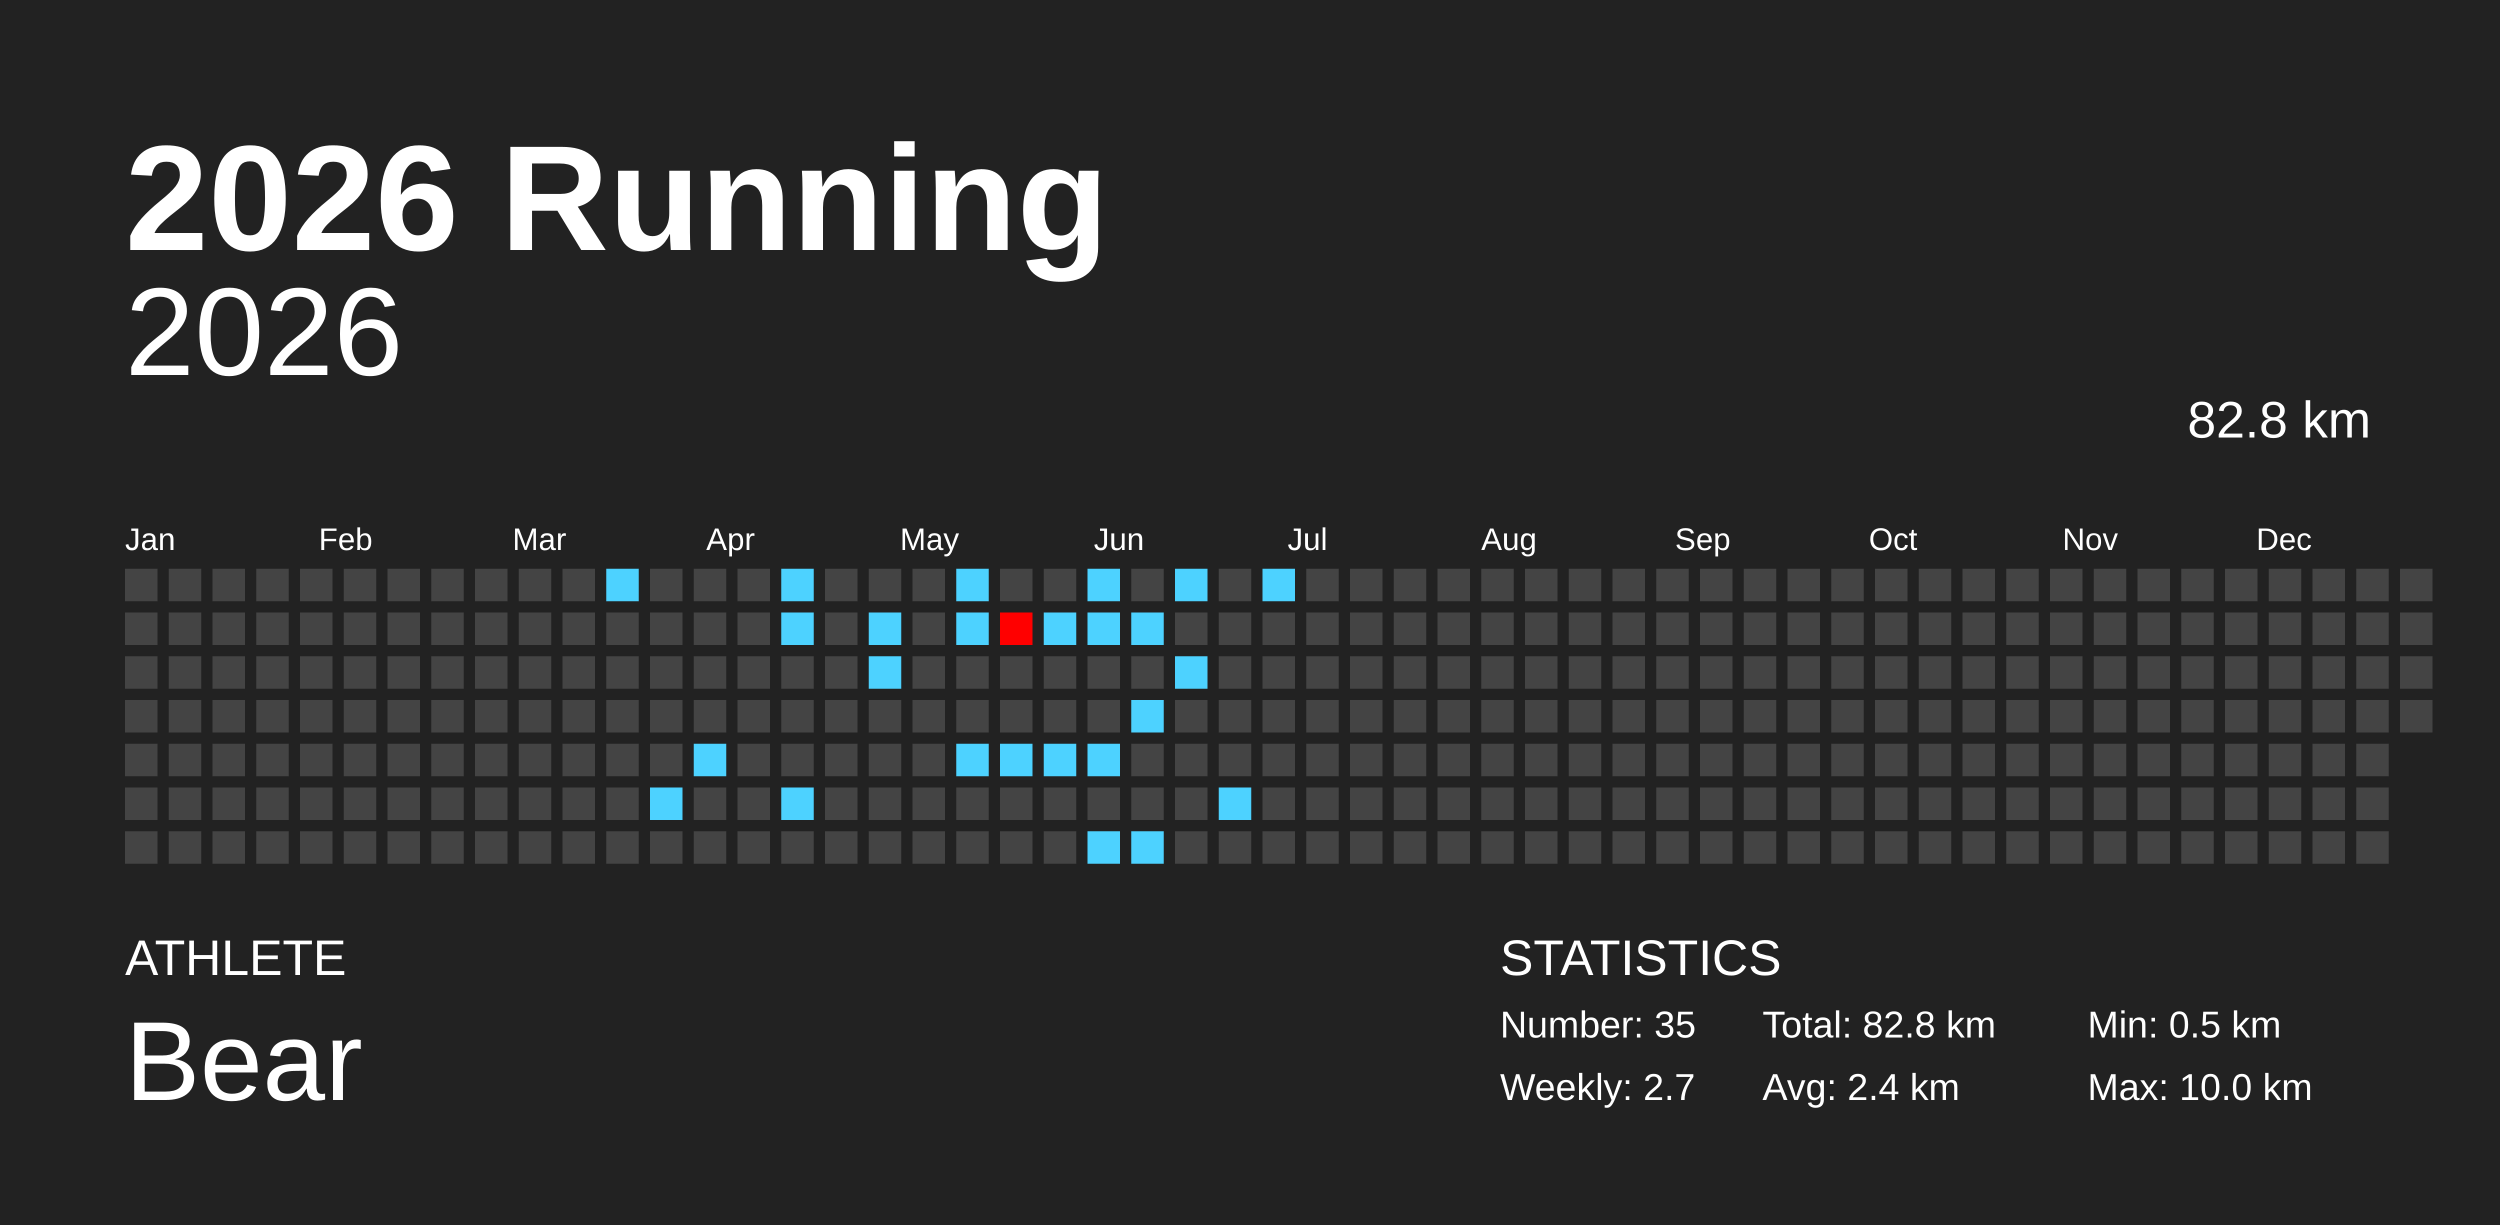
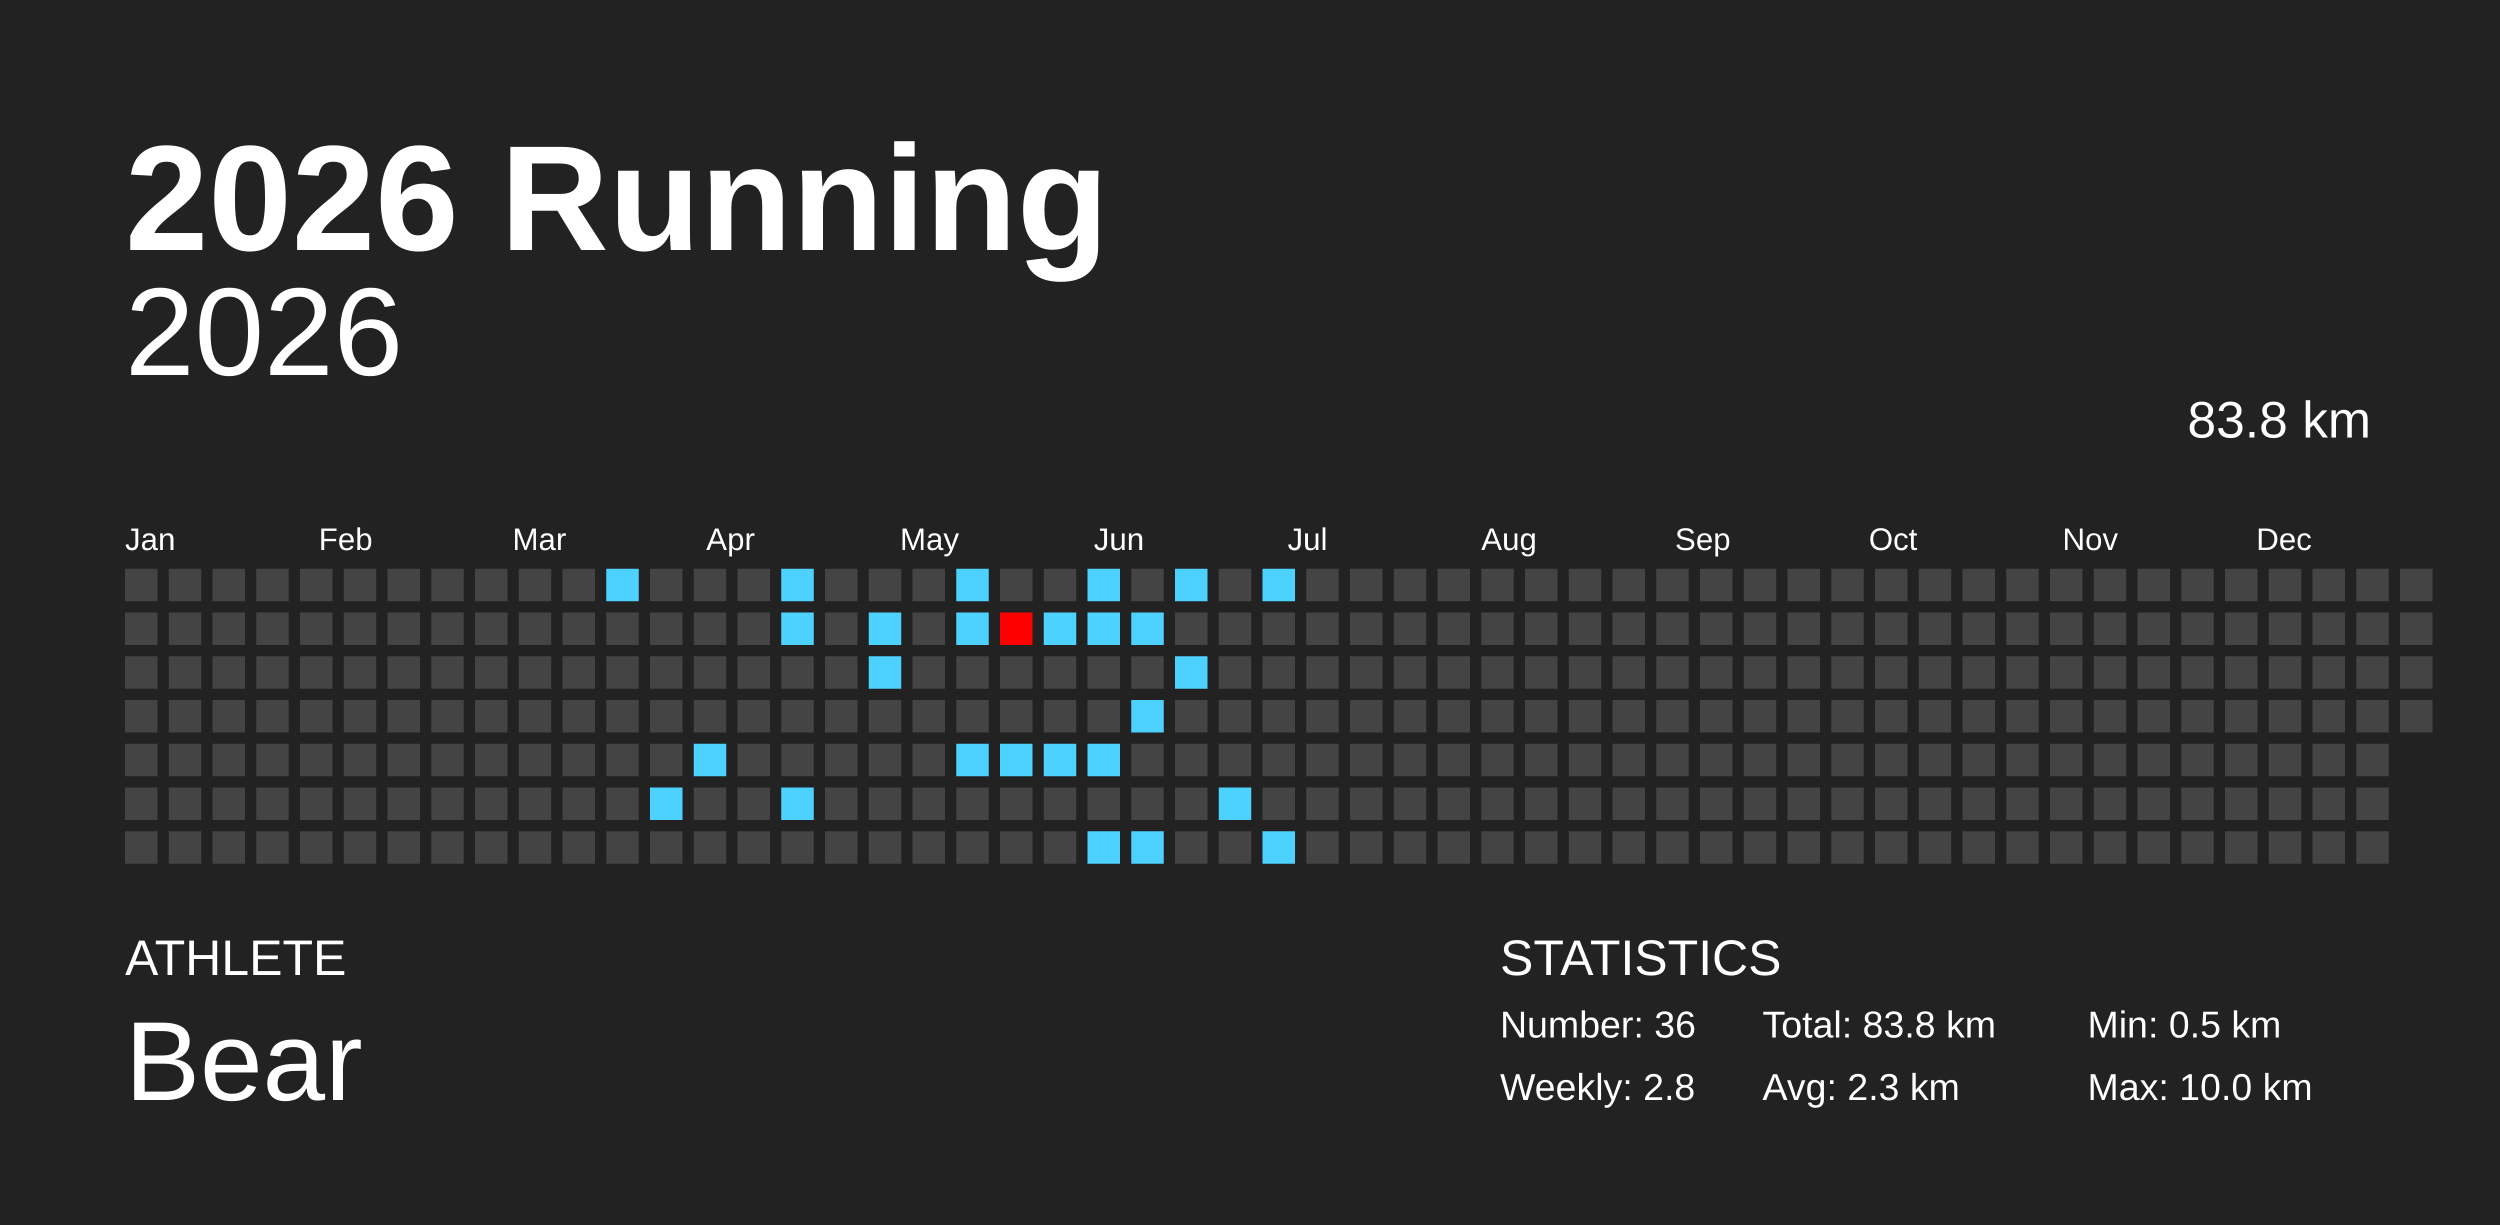
<svg xmlns="http://www.w3.org/2000/svg" baseProfile="full" height="98mm" version="1.1" viewBox="0,0,200,98" width="200mm">
  <defs />
  <rect fill="#222222" height="98" width="200" x="0" y="0" />
  <text fill="#FFFFFF" style="font-size:12px; font-family:Arial; font-weight:bold;" x="10" y="20">2026 Running</text>
  <text fill="#FFFFFF" style="font-size:4px; font-family:Arial" x="10" y="78">ATHLETE</text>
  <text fill="#FFFFFF" style="font-size:9px; font-family:Arial" x="10" y="88">Bear</text>
  <text fill="#FFFFFF" style="font-size:4px; font-family:Arial" x="120" y="78">STATISTICS</text>
-   <text fill="#FFFFFF" style="font-size:3px; font-family:Arial" x="120" y="83">Number: 35</text>
-   <text fill="#FFFFFF" style="font-size:3px; font-family:Arial" x="120" y="88">Weekly: 2.7</text>
-   <text fill="#FFFFFF" style="font-size:3px; font-family:Arial" x="141" y="83">Total: 82.8 km</text>
-   <text fill="#FFFFFF" style="font-size:3px; font-family:Arial" x="141" y="88">Avg: 2.4 km</text>
+   <text fill="#FFFFFF" style="font-size:3px; font-family:Arial" x="120" y="83">Number: 36</text>
+   <text fill="#FFFFFF" style="font-size:3px; font-family:Arial" x="120" y="88">Weekly: 2.8</text>
+   <text fill="#FFFFFF" style="font-size:3px; font-family:Arial" x="141" y="83">Total: 83.8 km</text>
+   <text fill="#FFFFFF" style="font-size:3px; font-family:Arial" x="141" y="88">Avg: 2.3 km</text>
  <text fill="#FFFFFF" style="font-size:3px; font-family:Arial" x="167" y="83">Min: 0.5 km</text>
  <text fill="#FFFFFF" style="font-size:3px; font-family:Arial" x="167" y="88">Max: 10.0 km</text>
  <text alignment-baseline="hanging" fill="#FFFFFF" style="font-size:10.0px; font-family:Arial;" x="10" y="30">2026</text>
-   <text alignment-baseline="hanging" fill="#FFFFFF" style="font-size:4.125px; font-family:Arial;" x="175" y="35">82.8 km</text>
+   <text alignment-baseline="hanging" fill="#FFFFFF" style="font-size:4.125px; font-family:Arial;" x="175" y="35">83.8 km</text>
  <text fill="#FFFFFF" style="font-size:2.5px; font-family:Arial" x="10.0" y="44">Jan</text>
  <text fill="#FFFFFF" style="font-size:2.5px; font-family:Arial" x="25.5" y="44">Feb</text>
  <text fill="#FFFFFF" style="font-size:2.5px; font-family:Arial" x="41.0" y="44">Mar</text>
  <text fill="#FFFFFF" style="font-size:2.5px; font-family:Arial" x="56.5" y="44">Apr</text>
  <text fill="#FFFFFF" style="font-size:2.5px; font-family:Arial" x="72.0" y="44">May</text>
  <text fill="#FFFFFF" style="font-size:2.5px; font-family:Arial" x="87.5" y="44">Jun</text>
  <text fill="#FFFFFF" style="font-size:2.5px; font-family:Arial" x="103.0" y="44">Jul</text>
  <text fill="#FFFFFF" style="font-size:2.5px; font-family:Arial" x="118.5" y="44">Aug</text>
  <text fill="#FFFFFF" style="font-size:2.5px; font-family:Arial" x="134.0" y="44">Sep</text>
  <text fill="#FFFFFF" style="font-size:2.5px; font-family:Arial" x="149.5" y="44">Oct</text>
  <text fill="#FFFFFF" style="font-size:2.5px; font-family:Arial" x="165.0" y="44">Nov</text>
  <text fill="#FFFFFF" style="font-size:2.5px; font-family:Arial" x="180.5" y="44">Dec</text>
  <rect fill="#444444" height="2.6" width="2.6" x="10.0" y="45.5" />
  <rect fill="#444444" height="2.6" width="2.6" x="10.0" y="49.0" />
  <rect fill="#444444" height="2.6" width="2.6" x="10.0" y="52.5" />
  <rect fill="#444444" height="2.6" width="2.6" x="10.0" y="56.0" />
  <rect fill="#444444" height="2.6" width="2.6" x="10.0" y="59.5" />
  <rect fill="#444444" height="2.6" width="2.6" x="10.0" y="63.0" />
  <rect fill="#444444" height="2.6" width="2.6" x="10.0" y="66.5" />
  <rect fill="#444444" height="2.6" width="2.6" x="13.5" y="45.5" />
  <rect fill="#444444" height="2.6" width="2.6" x="13.5" y="49.0" />
  <rect fill="#444444" height="2.6" width="2.6" x="13.5" y="52.5" />
  <rect fill="#444444" height="2.6" width="2.6" x="13.5" y="56.0" />
  <rect fill="#444444" height="2.6" width="2.6" x="13.5" y="59.5" />
  <rect fill="#444444" height="2.6" width="2.6" x="13.5" y="63.0" />
  <rect fill="#444444" height="2.6" width="2.6" x="13.5" y="66.5" />
  <rect fill="#444444" height="2.6" width="2.6" x="17.0" y="45.5" />
  <rect fill="#444444" height="2.6" width="2.6" x="17.0" y="49.0" />
  <rect fill="#444444" height="2.6" width="2.6" x="17.0" y="52.5" />
  <rect fill="#444444" height="2.6" width="2.6" x="17.0" y="56.0" />
  <rect fill="#444444" height="2.6" width="2.6" x="17.0" y="59.5" />
  <rect fill="#444444" height="2.6" width="2.6" x="17.0" y="63.0" />
  <rect fill="#444444" height="2.6" width="2.6" x="17.0" y="66.5" />
  <rect fill="#444444" height="2.6" width="2.6" x="20.5" y="45.5" />
  <rect fill="#444444" height="2.6" width="2.6" x="20.5" y="49.0" />
  <rect fill="#444444" height="2.6" width="2.6" x="20.5" y="52.5" />
  <rect fill="#444444" height="2.6" width="2.6" x="20.5" y="56.0" />
  <rect fill="#444444" height="2.6" width="2.6" x="20.5" y="59.5" />
  <rect fill="#444444" height="2.6" width="2.6" x="20.5" y="63.0" />
  <rect fill="#444444" height="2.6" width="2.6" x="20.5" y="66.5" />
  <rect fill="#444444" height="2.6" width="2.6" x="24.0" y="45.5" />
  <rect fill="#444444" height="2.6" width="2.6" x="24.0" y="49.0" />
  <rect fill="#444444" height="2.6" width="2.6" x="24.0" y="52.5" />
  <rect fill="#444444" height="2.6" width="2.6" x="24.0" y="56.0" />
  <rect fill="#444444" height="2.6" width="2.6" x="24.0" y="59.5" />
  <rect fill="#444444" height="2.6" width="2.6" x="24.0" y="63.0" />
  <rect fill="#444444" height="2.6" width="2.6" x="24.0" y="66.5" />
  <rect fill="#444444" height="2.6" width="2.6" x="27.5" y="45.5" />
  <rect fill="#444444" height="2.6" width="2.6" x="27.5" y="49.0" />
  <rect fill="#444444" height="2.6" width="2.6" x="27.5" y="52.5" />
  <rect fill="#444444" height="2.6" width="2.6" x="27.5" y="56.0" />
  <rect fill="#444444" height="2.6" width="2.6" x="27.5" y="59.5" />
  <rect fill="#444444" height="2.6" width="2.6" x="27.5" y="63.0" />
  <rect fill="#444444" height="2.6" width="2.6" x="27.5" y="66.5" />
  <rect fill="#444444" height="2.6" width="2.6" x="31.0" y="45.5" />
  <rect fill="#444444" height="2.6" width="2.6" x="31.0" y="49.0" />
  <rect fill="#444444" height="2.6" width="2.6" x="31.0" y="52.5" />
  <rect fill="#444444" height="2.6" width="2.6" x="31.0" y="56.0" />
  <rect fill="#444444" height="2.6" width="2.6" x="31.0" y="59.5" />
  <rect fill="#444444" height="2.6" width="2.6" x="31.0" y="63.0" />
  <rect fill="#444444" height="2.6" width="2.6" x="31.0" y="66.5" />
  <rect fill="#444444" height="2.6" width="2.6" x="34.5" y="45.5" />
  <rect fill="#444444" height="2.6" width="2.6" x="34.5" y="49.0" />
  <rect fill="#444444" height="2.6" width="2.6" x="34.5" y="52.5" />
  <rect fill="#444444" height="2.6" width="2.6" x="34.5" y="56.0" />
  <rect fill="#444444" height="2.6" width="2.6" x="34.5" y="59.5" />
  <rect fill="#444444" height="2.6" width="2.6" x="34.5" y="63.0" />
  <rect fill="#444444" height="2.6" width="2.6" x="34.5" y="66.5" />
  <rect fill="#444444" height="2.6" width="2.6" x="38.0" y="45.5" />
  <rect fill="#444444" height="2.6" width="2.6" x="38.0" y="49.0" />
  <rect fill="#444444" height="2.6" width="2.6" x="38.0" y="52.5" />
  <rect fill="#444444" height="2.6" width="2.6" x="38.0" y="56.0" />
  <rect fill="#444444" height="2.6" width="2.6" x="38.0" y="59.5" />
  <rect fill="#444444" height="2.6" width="2.6" x="38.0" y="63.0" />
  <rect fill="#444444" height="2.6" width="2.6" x="38.0" y="66.5" />
  <rect fill="#444444" height="2.6" width="2.6" x="41.5" y="45.5" />
  <rect fill="#444444" height="2.6" width="2.6" x="41.5" y="49.0" />
  <rect fill="#444444" height="2.6" width="2.6" x="41.5" y="52.5" />
  <rect fill="#444444" height="2.6" width="2.6" x="41.5" y="56.0" />
  <rect fill="#444444" height="2.6" width="2.6" x="41.5" y="59.5" />
  <rect fill="#444444" height="2.6" width="2.6" x="41.5" y="63.0" />
  <rect fill="#444444" height="2.6" width="2.6" x="41.5" y="66.5" />
  <rect fill="#444444" height="2.6" width="2.6" x="45.0" y="45.5" />
  <rect fill="#444444" height="2.6" width="2.6" x="45.0" y="49.0" />
  <rect fill="#444444" height="2.6" width="2.6" x="45.0" y="52.5" />
  <rect fill="#444444" height="2.6" width="2.6" x="45.0" y="56.0" />
  <rect fill="#444444" height="2.6" width="2.6" x="45.0" y="59.5" />
  <rect fill="#444444" height="2.6" width="2.6" x="45.0" y="63.0" />
  <rect fill="#444444" height="2.6" width="2.6" x="45.0" y="66.5" />
  <rect fill="#4dd2ff" height="2.6" width="2.6" x="48.5" y="45.5" />
  <rect fill="#444444" height="2.6" width="2.6" x="48.5" y="49.0" />
  <rect fill="#444444" height="2.6" width="2.6" x="48.5" y="52.5" />
  <rect fill="#444444" height="2.6" width="2.6" x="48.5" y="56.0" />
  <rect fill="#444444" height="2.6" width="2.6" x="48.5" y="59.5" />
  <rect fill="#444444" height="2.6" width="2.6" x="48.5" y="63.0" />
  <rect fill="#444444" height="2.6" width="2.6" x="48.5" y="66.5" />
  <rect fill="#444444" height="2.6" width="2.6" x="52.0" y="45.5" />
  <rect fill="#444444" height="2.6" width="2.6" x="52.0" y="49.0" />
  <rect fill="#444444" height="2.6" width="2.6" x="52.0" y="52.5" />
  <rect fill="#444444" height="2.6" width="2.6" x="52.0" y="56.0" />
  <rect fill="#444444" height="2.6" width="2.6" x="52.0" y="59.5" />
  <rect fill="#4dd2ff" height="2.6" width="2.6" x="52.0" y="63.0" />
  <rect fill="#444444" height="2.6" width="2.6" x="52.0" y="66.5" />
  <rect fill="#444444" height="2.6" width="2.6" x="55.5" y="45.5" />
  <rect fill="#444444" height="2.6" width="2.6" x="55.5" y="49.0" />
  <rect fill="#444444" height="2.6" width="2.6" x="55.5" y="52.5" />
  <rect fill="#444444" height="2.6" width="2.6" x="55.5" y="56.0" />
  <rect fill="#4dd2ff" height="2.6" width="2.6" x="55.5" y="59.5" />
  <rect fill="#444444" height="2.6" width="2.6" x="55.5" y="63.0" />
  <rect fill="#444444" height="2.6" width="2.6" x="55.5" y="66.5" />
  <rect fill="#444444" height="2.6" width="2.6" x="59.0" y="45.5" />
  <rect fill="#444444" height="2.6" width="2.6" x="59.0" y="49.0" />
  <rect fill="#444444" height="2.6" width="2.6" x="59.0" y="52.5" />
  <rect fill="#444444" height="2.6" width="2.6" x="59.0" y="56.0" />
  <rect fill="#444444" height="2.6" width="2.6" x="59.0" y="59.5" />
  <rect fill="#444444" height="2.6" width="2.6" x="59.0" y="63.0" />
  <rect fill="#444444" height="2.6" width="2.6" x="59.0" y="66.5" />
  <rect fill="#4dd2ff" height="2.6" width="2.6" x="62.5" y="45.5" />
  <rect fill="#4dd2ff" height="2.6" width="2.6" x="62.5" y="49.0" />
  <rect fill="#444444" height="2.6" width="2.6" x="62.5" y="52.5" />
  <rect fill="#444444" height="2.6" width="2.6" x="62.5" y="56.0" />
  <rect fill="#444444" height="2.6" width="2.6" x="62.5" y="59.5" />
  <rect fill="#4dd2ff" height="2.6" width="2.6" x="62.5" y="63.0" />
  <rect fill="#444444" height="2.6" width="2.6" x="62.5" y="66.5" />
  <rect fill="#444444" height="2.6" width="2.6" x="66.0" y="45.5" />
  <rect fill="#444444" height="2.6" width="2.6" x="66.0" y="49.0" />
  <rect fill="#444444" height="2.6" width="2.6" x="66.0" y="52.5" />
  <rect fill="#444444" height="2.6" width="2.6" x="66.0" y="56.0" />
  <rect fill="#444444" height="2.6" width="2.6" x="66.0" y="59.5" />
  <rect fill="#444444" height="2.6" width="2.6" x="66.0" y="63.0" />
  <rect fill="#444444" height="2.6" width="2.6" x="66.0" y="66.5" />
  <rect fill="#444444" height="2.6" width="2.6" x="69.5" y="45.5" />
  <rect fill="#4dd2ff" height="2.6" width="2.6" x="69.5" y="49.0" />
  <rect fill="#4dd2ff" height="2.6" width="2.6" x="69.5" y="52.5" />
  <rect fill="#444444" height="2.6" width="2.6" x="69.5" y="56.0" />
  <rect fill="#444444" height="2.6" width="2.6" x="69.5" y="59.5" />
  <rect fill="#444444" height="2.6" width="2.6" x="69.5" y="63.0" />
  <rect fill="#444444" height="2.6" width="2.6" x="69.5" y="66.5" />
  <rect fill="#444444" height="2.6" width="2.6" x="73.0" y="45.5" />
  <rect fill="#444444" height="2.6" width="2.6" x="73.0" y="49.0" />
  <rect fill="#444444" height="2.6" width="2.6" x="73.0" y="52.5" />
  <rect fill="#444444" height="2.6" width="2.6" x="73.0" y="56.0" />
  <rect fill="#444444" height="2.6" width="2.6" x="73.0" y="59.5" />
  <rect fill="#444444" height="2.6" width="2.6" x="73.0" y="63.0" />
  <rect fill="#444444" height="2.6" width="2.6" x="73.0" y="66.5" />
  <rect fill="#4dd2ff" height="2.6" width="2.6" x="76.5" y="45.5" />
  <rect fill="#4dd2ff" height="2.6" width="2.6" x="76.5" y="49.0" />
  <rect fill="#444444" height="2.6" width="2.6" x="76.5" y="52.5" />
  <rect fill="#444444" height="2.6" width="2.6" x="76.5" y="56.0" />
  <rect fill="#4dd2ff" height="2.6" width="2.6" x="76.5" y="59.5" />
  <rect fill="#444444" height="2.6" width="2.6" x="76.5" y="63.0" />
  <rect fill="#444444" height="2.6" width="2.6" x="76.5" y="66.5" />
  <rect fill="#444444" height="2.6" width="2.6" x="80.0" y="45.5" />
  <rect fill="#ff0000" height="2.6" width="2.6" x="80.0" y="49.0" />
  <rect fill="#444444" height="2.6" width="2.6" x="80.0" y="52.5" />
  <rect fill="#444444" height="2.6" width="2.6" x="80.0" y="56.0" />
  <rect fill="#4dd2ff" height="2.6" width="2.6" x="80.0" y="59.5" />
  <rect fill="#444444" height="2.6" width="2.6" x="80.0" y="63.0" />
  <rect fill="#444444" height="2.6" width="2.6" x="80.0" y="66.5" />
  <rect fill="#444444" height="2.6" width="2.6" x="83.5" y="45.5" />
  <rect fill="#4dd2ff" height="2.6" width="2.6" x="83.5" y="49.0" />
  <rect fill="#444444" height="2.6" width="2.6" x="83.5" y="52.5" />
  <rect fill="#444444" height="2.6" width="2.6" x="83.5" y="56.0" />
  <rect fill="#4dd2ff" height="2.6" width="2.6" x="83.5" y="59.5" />
  <rect fill="#444444" height="2.6" width="2.6" x="83.5" y="63.0" />
  <rect fill="#444444" height="2.6" width="2.6" x="83.5" y="66.5" />
  <rect fill="#4dd2ff" height="2.6" width="2.6" x="87.0" y="45.5" />
  <rect fill="#4dd2ff" height="2.6" width="2.6" x="87.0" y="49.0" />
  <rect fill="#444444" height="2.6" width="2.6" x="87.0" y="52.5" />
  <rect fill="#444444" height="2.6" width="2.6" x="87.0" y="56.0" />
  <rect fill="#4dd2ff" height="2.6" width="2.6" x="87.0" y="59.5" />
  <rect fill="#444444" height="2.6" width="2.6" x="87.0" y="63.0" />
  <rect fill="#4dd2ff" height="2.6" width="2.6" x="87.0" y="66.5" />
  <rect fill="#444444" height="2.6" width="2.6" x="90.5" y="45.5" />
  <rect fill="#4dd2ff" height="2.6" width="2.6" x="90.5" y="49.0" />
  <rect fill="#444444" height="2.6" width="2.6" x="90.5" y="52.5" />
  <rect fill="#4dd2ff" height="2.6" width="2.6" x="90.5" y="56.0" />
  <rect fill="#444444" height="2.6" width="2.6" x="90.5" y="59.5" />
  <rect fill="#444444" height="2.6" width="2.6" x="90.5" y="63.0" />
  <rect fill="#4dd2ff" height="2.6" width="2.6" x="90.5" y="66.5" />
  <rect fill="#4dd2ff" height="2.6" width="2.6" x="94.0" y="45.5" />
  <rect fill="#444444" height="2.6" width="2.6" x="94.0" y="49.0" />
  <rect fill="#4dd2ff" height="2.6" width="2.6" x="94.0" y="52.5" />
  <rect fill="#444444" height="2.6" width="2.6" x="94.0" y="56.0" />
  <rect fill="#444444" height="2.6" width="2.6" x="94.0" y="59.5" />
  <rect fill="#444444" height="2.6" width="2.6" x="94.0" y="63.0" />
  <rect fill="#444444" height="2.6" width="2.6" x="94.0" y="66.5" />
  <rect fill="#444444" height="2.6" width="2.6" x="97.5" y="45.5" />
  <rect fill="#444444" height="2.6" width="2.6" x="97.5" y="49.0" />
  <rect fill="#444444" height="2.6" width="2.6" x="97.5" y="52.5" />
  <rect fill="#444444" height="2.6" width="2.6" x="97.5" y="56.0" />
  <rect fill="#444444" height="2.6" width="2.6" x="97.5" y="59.5" />
  <rect fill="#4dd2ff" height="2.6" width="2.6" x="97.5" y="63.0" />
  <rect fill="#444444" height="2.6" width="2.6" x="97.5" y="66.5" />
  <rect fill="#4dd2ff" height="2.6" width="2.6" x="101.0" y="45.5" />
  <rect fill="#444444" height="2.6" width="2.6" x="101.0" y="49.0" />
  <rect fill="#444444" height="2.6" width="2.6" x="101.0" y="52.5" />
  <rect fill="#444444" height="2.6" width="2.6" x="101.0" y="56.0" />
  <rect fill="#444444" height="2.6" width="2.6" x="101.0" y="59.5" />
  <rect fill="#444444" height="2.6" width="2.6" x="101.0" y="63.0" />
-   <rect fill="#444444" height="2.6" width="2.6" x="101.0" y="66.5" />
+   <rect fill="#4dd2ff" height="2.6" width="2.6" x="101.0" y="66.5" />
  <rect fill="#444444" height="2.6" width="2.6" x="104.5" y="45.5" />
  <rect fill="#444444" height="2.6" width="2.6" x="104.5" y="49.0" />
  <rect fill="#444444" height="2.6" width="2.6" x="104.5" y="52.5" />
  <rect fill="#444444" height="2.6" width="2.6" x="104.5" y="56.0" />
  <rect fill="#444444" height="2.6" width="2.6" x="104.5" y="59.5" />
  <rect fill="#444444" height="2.6" width="2.6" x="104.5" y="63.0" />
  <rect fill="#444444" height="2.6" width="2.6" x="104.5" y="66.5" />
  <rect fill="#444444" height="2.6" width="2.6" x="108.0" y="45.5" />
  <rect fill="#444444" height="2.6" width="2.6" x="108.0" y="49.0" />
  <rect fill="#444444" height="2.6" width="2.6" x="108.0" y="52.5" />
  <rect fill="#444444" height="2.6" width="2.6" x="108.0" y="56.0" />
  <rect fill="#444444" height="2.6" width="2.6" x="108.0" y="59.5" />
  <rect fill="#444444" height="2.6" width="2.6" x="108.0" y="63.0" />
  <rect fill="#444444" height="2.6" width="2.6" x="108.0" y="66.5" />
  <rect fill="#444444" height="2.6" width="2.6" x="111.5" y="45.5" />
  <rect fill="#444444" height="2.6" width="2.6" x="111.5" y="49.0" />
  <rect fill="#444444" height="2.6" width="2.6" x="111.5" y="52.5" />
  <rect fill="#444444" height="2.6" width="2.6" x="111.5" y="56.0" />
  <rect fill="#444444" height="2.6" width="2.6" x="111.5" y="59.5" />
  <rect fill="#444444" height="2.6" width="2.6" x="111.5" y="63.0" />
  <rect fill="#444444" height="2.6" width="2.6" x="111.5" y="66.5" />
  <rect fill="#444444" height="2.6" width="2.6" x="115.0" y="45.5" />
  <rect fill="#444444" height="2.6" width="2.6" x="115.0" y="49.0" />
  <rect fill="#444444" height="2.6" width="2.6" x="115.0" y="52.5" />
  <rect fill="#444444" height="2.6" width="2.6" x="115.0" y="56.0" />
  <rect fill="#444444" height="2.6" width="2.6" x="115.0" y="59.5" />
  <rect fill="#444444" height="2.6" width="2.6" x="115.0" y="63.0" />
  <rect fill="#444444" height="2.6" width="2.6" x="115.0" y="66.5" />
  <rect fill="#444444" height="2.6" width="2.6" x="118.5" y="45.5" />
  <rect fill="#444444" height="2.6" width="2.6" x="118.5" y="49.0" />
  <rect fill="#444444" height="2.6" width="2.6" x="118.5" y="52.5" />
  <rect fill="#444444" height="2.6" width="2.6" x="118.5" y="56.0" />
  <rect fill="#444444" height="2.6" width="2.6" x="118.5" y="59.5" />
  <rect fill="#444444" height="2.6" width="2.6" x="118.5" y="63.0" />
  <rect fill="#444444" height="2.6" width="2.6" x="118.5" y="66.5" />
  <rect fill="#444444" height="2.6" width="2.6" x="122.0" y="45.5" />
  <rect fill="#444444" height="2.6" width="2.6" x="122.0" y="49.0" />
  <rect fill="#444444" height="2.6" width="2.6" x="122.0" y="52.5" />
  <rect fill="#444444" height="2.6" width="2.6" x="122.0" y="56.0" />
  <rect fill="#444444" height="2.6" width="2.6" x="122.0" y="59.5" />
  <rect fill="#444444" height="2.6" width="2.6" x="122.0" y="63.0" />
  <rect fill="#444444" height="2.6" width="2.6" x="122.0" y="66.5" />
  <rect fill="#444444" height="2.6" width="2.6" x="125.5" y="45.5" />
  <rect fill="#444444" height="2.6" width="2.6" x="125.5" y="49.0" />
  <rect fill="#444444" height="2.6" width="2.6" x="125.5" y="52.5" />
  <rect fill="#444444" height="2.6" width="2.6" x="125.5" y="56.0" />
  <rect fill="#444444" height="2.6" width="2.6" x="125.5" y="59.5" />
  <rect fill="#444444" height="2.6" width="2.6" x="125.5" y="63.0" />
  <rect fill="#444444" height="2.6" width="2.6" x="125.5" y="66.5" />
  <rect fill="#444444" height="2.6" width="2.6" x="129.0" y="45.5" />
  <rect fill="#444444" height="2.6" width="2.6" x="129.0" y="49.0" />
  <rect fill="#444444" height="2.6" width="2.6" x="129.0" y="52.5" />
  <rect fill="#444444" height="2.6" width="2.6" x="129.0" y="56.0" />
  <rect fill="#444444" height="2.6" width="2.6" x="129.0" y="59.5" />
  <rect fill="#444444" height="2.6" width="2.6" x="129.0" y="63.0" />
  <rect fill="#444444" height="2.6" width="2.6" x="129.0" y="66.5" />
  <rect fill="#444444" height="2.6" width="2.6" x="132.5" y="45.5" />
  <rect fill="#444444" height="2.6" width="2.6" x="132.5" y="49.0" />
  <rect fill="#444444" height="2.6" width="2.6" x="132.5" y="52.5" />
  <rect fill="#444444" height="2.6" width="2.6" x="132.5" y="56.0" />
  <rect fill="#444444" height="2.6" width="2.6" x="132.5" y="59.5" />
  <rect fill="#444444" height="2.6" width="2.6" x="132.5" y="63.0" />
  <rect fill="#444444" height="2.6" width="2.6" x="132.5" y="66.5" />
  <rect fill="#444444" height="2.6" width="2.6" x="136.0" y="45.5" />
  <rect fill="#444444" height="2.6" width="2.6" x="136.0" y="49.0" />
  <rect fill="#444444" height="2.6" width="2.6" x="136.0" y="52.5" />
  <rect fill="#444444" height="2.6" width="2.6" x="136.0" y="56.0" />
  <rect fill="#444444" height="2.6" width="2.6" x="136.0" y="59.5" />
  <rect fill="#444444" height="2.6" width="2.6" x="136.0" y="63.0" />
  <rect fill="#444444" height="2.6" width="2.6" x="136.0" y="66.5" />
  <rect fill="#444444" height="2.6" width="2.6" x="139.5" y="45.5" />
  <rect fill="#444444" height="2.6" width="2.6" x="139.5" y="49.0" />
  <rect fill="#444444" height="2.6" width="2.6" x="139.5" y="52.5" />
  <rect fill="#444444" height="2.6" width="2.6" x="139.5" y="56.0" />
  <rect fill="#444444" height="2.6" width="2.6" x="139.5" y="59.5" />
  <rect fill="#444444" height="2.6" width="2.6" x="139.5" y="63.0" />
  <rect fill="#444444" height="2.6" width="2.6" x="139.5" y="66.5" />
  <rect fill="#444444" height="2.6" width="2.6" x="143.0" y="45.5" />
  <rect fill="#444444" height="2.6" width="2.6" x="143.0" y="49.0" />
  <rect fill="#444444" height="2.6" width="2.6" x="143.0" y="52.5" />
  <rect fill="#444444" height="2.6" width="2.6" x="143.0" y="56.0" />
  <rect fill="#444444" height="2.6" width="2.6" x="143.0" y="59.5" />
  <rect fill="#444444" height="2.6" width="2.6" x="143.0" y="63.0" />
  <rect fill="#444444" height="2.6" width="2.6" x="143.0" y="66.5" />
  <rect fill="#444444" height="2.6" width="2.6" x="146.5" y="45.5" />
  <rect fill="#444444" height="2.6" width="2.6" x="146.5" y="49.0" />
  <rect fill="#444444" height="2.6" width="2.6" x="146.5" y="52.5" />
  <rect fill="#444444" height="2.6" width="2.6" x="146.5" y="56.0" />
  <rect fill="#444444" height="2.6" width="2.6" x="146.5" y="59.5" />
  <rect fill="#444444" height="2.6" width="2.6" x="146.5" y="63.0" />
  <rect fill="#444444" height="2.6" width="2.6" x="146.5" y="66.5" />
  <rect fill="#444444" height="2.6" width="2.6" x="150.0" y="45.5" />
  <rect fill="#444444" height="2.6" width="2.6" x="150.0" y="49.0" />
  <rect fill="#444444" height="2.6" width="2.6" x="150.0" y="52.5" />
  <rect fill="#444444" height="2.6" width="2.6" x="150.0" y="56.0" />
  <rect fill="#444444" height="2.6" width="2.6" x="150.0" y="59.5" />
  <rect fill="#444444" height="2.6" width="2.6" x="150.0" y="63.0" />
  <rect fill="#444444" height="2.6" width="2.6" x="150.0" y="66.5" />
  <rect fill="#444444" height="2.6" width="2.6" x="153.5" y="45.5" />
  <rect fill="#444444" height="2.6" width="2.6" x="153.5" y="49.0" />
  <rect fill="#444444" height="2.6" width="2.6" x="153.5" y="52.5" />
  <rect fill="#444444" height="2.6" width="2.6" x="153.5" y="56.0" />
  <rect fill="#444444" height="2.6" width="2.6" x="153.5" y="59.5" />
  <rect fill="#444444" height="2.6" width="2.6" x="153.5" y="63.0" />
  <rect fill="#444444" height="2.6" width="2.6" x="153.5" y="66.5" />
  <rect fill="#444444" height="2.6" width="2.6" x="157.0" y="45.5" />
  <rect fill="#444444" height="2.6" width="2.6" x="157.0" y="49.0" />
  <rect fill="#444444" height="2.6" width="2.6" x="157.0" y="52.5" />
  <rect fill="#444444" height="2.6" width="2.6" x="157.0" y="56.0" />
  <rect fill="#444444" height="2.6" width="2.6" x="157.0" y="59.5" />
  <rect fill="#444444" height="2.6" width="2.6" x="157.0" y="63.0" />
  <rect fill="#444444" height="2.6" width="2.6" x="157.0" y="66.5" />
  <rect fill="#444444" height="2.6" width="2.6" x="160.5" y="45.5" />
  <rect fill="#444444" height="2.6" width="2.6" x="160.5" y="49.0" />
  <rect fill="#444444" height="2.6" width="2.6" x="160.5" y="52.5" />
  <rect fill="#444444" height="2.6" width="2.6" x="160.5" y="56.0" />
  <rect fill="#444444" height="2.6" width="2.6" x="160.5" y="59.5" />
  <rect fill="#444444" height="2.6" width="2.6" x="160.5" y="63.0" />
  <rect fill="#444444" height="2.6" width="2.6" x="160.5" y="66.5" />
  <rect fill="#444444" height="2.6" width="2.6" x="164.0" y="45.5" />
  <rect fill="#444444" height="2.6" width="2.6" x="164.0" y="49.0" />
  <rect fill="#444444" height="2.6" width="2.6" x="164.0" y="52.5" />
  <rect fill="#444444" height="2.6" width="2.6" x="164.0" y="56.0" />
  <rect fill="#444444" height="2.6" width="2.6" x="164.0" y="59.5" />
  <rect fill="#444444" height="2.6" width="2.6" x="164.0" y="63.0" />
  <rect fill="#444444" height="2.6" width="2.6" x="164.0" y="66.5" />
  <rect fill="#444444" height="2.6" width="2.6" x="167.5" y="45.5" />
  <rect fill="#444444" height="2.6" width="2.6" x="167.5" y="49.0" />
  <rect fill="#444444" height="2.6" width="2.6" x="167.5" y="52.5" />
  <rect fill="#444444" height="2.6" width="2.6" x="167.5" y="56.0" />
  <rect fill="#444444" height="2.6" width="2.6" x="167.5" y="59.5" />
  <rect fill="#444444" height="2.6" width="2.6" x="167.5" y="63.0" />
  <rect fill="#444444" height="2.6" width="2.6" x="167.5" y="66.5" />
  <rect fill="#444444" height="2.6" width="2.6" x="171.0" y="45.5" />
  <rect fill="#444444" height="2.6" width="2.6" x="171.0" y="49.0" />
  <rect fill="#444444" height="2.6" width="2.6" x="171.0" y="52.5" />
  <rect fill="#444444" height="2.6" width="2.6" x="171.0" y="56.0" />
  <rect fill="#444444" height="2.6" width="2.6" x="171.0" y="59.5" />
  <rect fill="#444444" height="2.6" width="2.6" x="171.0" y="63.0" />
  <rect fill="#444444" height="2.6" width="2.6" x="171.0" y="66.5" />
  <rect fill="#444444" height="2.6" width="2.6" x="174.5" y="45.5" />
  <rect fill="#444444" height="2.6" width="2.6" x="174.5" y="49.0" />
  <rect fill="#444444" height="2.6" width="2.6" x="174.5" y="52.5" />
  <rect fill="#444444" height="2.6" width="2.6" x="174.5" y="56.0" />
  <rect fill="#444444" height="2.6" width="2.6" x="174.5" y="59.5" />
  <rect fill="#444444" height="2.6" width="2.6" x="174.5" y="63.0" />
  <rect fill="#444444" height="2.6" width="2.6" x="174.5" y="66.5" />
  <rect fill="#444444" height="2.6" width="2.6" x="178.0" y="45.5" />
  <rect fill="#444444" height="2.6" width="2.6" x="178.0" y="49.0" />
  <rect fill="#444444" height="2.6" width="2.6" x="178.0" y="52.5" />
  <rect fill="#444444" height="2.6" width="2.6" x="178.0" y="56.0" />
  <rect fill="#444444" height="2.6" width="2.6" x="178.0" y="59.5" />
  <rect fill="#444444" height="2.6" width="2.6" x="178.0" y="63.0" />
  <rect fill="#444444" height="2.6" width="2.6" x="178.0" y="66.5" />
  <rect fill="#444444" height="2.6" width="2.6" x="181.5" y="45.5" />
  <rect fill="#444444" height="2.6" width="2.6" x="181.5" y="49.0" />
  <rect fill="#444444" height="2.6" width="2.6" x="181.5" y="52.5" />
  <rect fill="#444444" height="2.6" width="2.6" x="181.5" y="56.0" />
  <rect fill="#444444" height="2.6" width="2.6" x="181.5" y="59.5" />
  <rect fill="#444444" height="2.6" width="2.6" x="181.5" y="63.0" />
  <rect fill="#444444" height="2.6" width="2.6" x="181.5" y="66.5" />
  <rect fill="#444444" height="2.6" width="2.6" x="185.0" y="45.5" />
  <rect fill="#444444" height="2.6" width="2.6" x="185.0" y="49.0" />
  <rect fill="#444444" height="2.6" width="2.6" x="185.0" y="52.5" />
  <rect fill="#444444" height="2.6" width="2.6" x="185.0" y="56.0" />
  <rect fill="#444444" height="2.6" width="2.6" x="185.0" y="59.5" />
  <rect fill="#444444" height="2.6" width="2.6" x="185.0" y="63.0" />
  <rect fill="#444444" height="2.6" width="2.6" x="185.0" y="66.5" />
  <rect fill="#444444" height="2.6" width="2.6" x="188.5" y="45.5" />
  <rect fill="#444444" height="2.6" width="2.6" x="188.5" y="49.0" />
  <rect fill="#444444" height="2.6" width="2.6" x="188.5" y="52.5" />
  <rect fill="#444444" height="2.6" width="2.6" x="188.5" y="56.0" />
  <rect fill="#444444" height="2.6" width="2.6" x="188.5" y="59.5" />
  <rect fill="#444444" height="2.6" width="2.6" x="188.5" y="63.0" />
  <rect fill="#444444" height="2.6" width="2.6" x="188.5" y="66.5" />
  <rect fill="#444444" height="2.6" width="2.6" x="192.0" y="45.5" />
  <rect fill="#444444" height="2.6" width="2.6" x="192.0" y="49.0" />
  <rect fill="#444444" height="2.6" width="2.6" x="192.0" y="52.5" />
  <rect fill="#444444" height="2.6" width="2.6" x="192.0" y="56.0" />
</svg>
